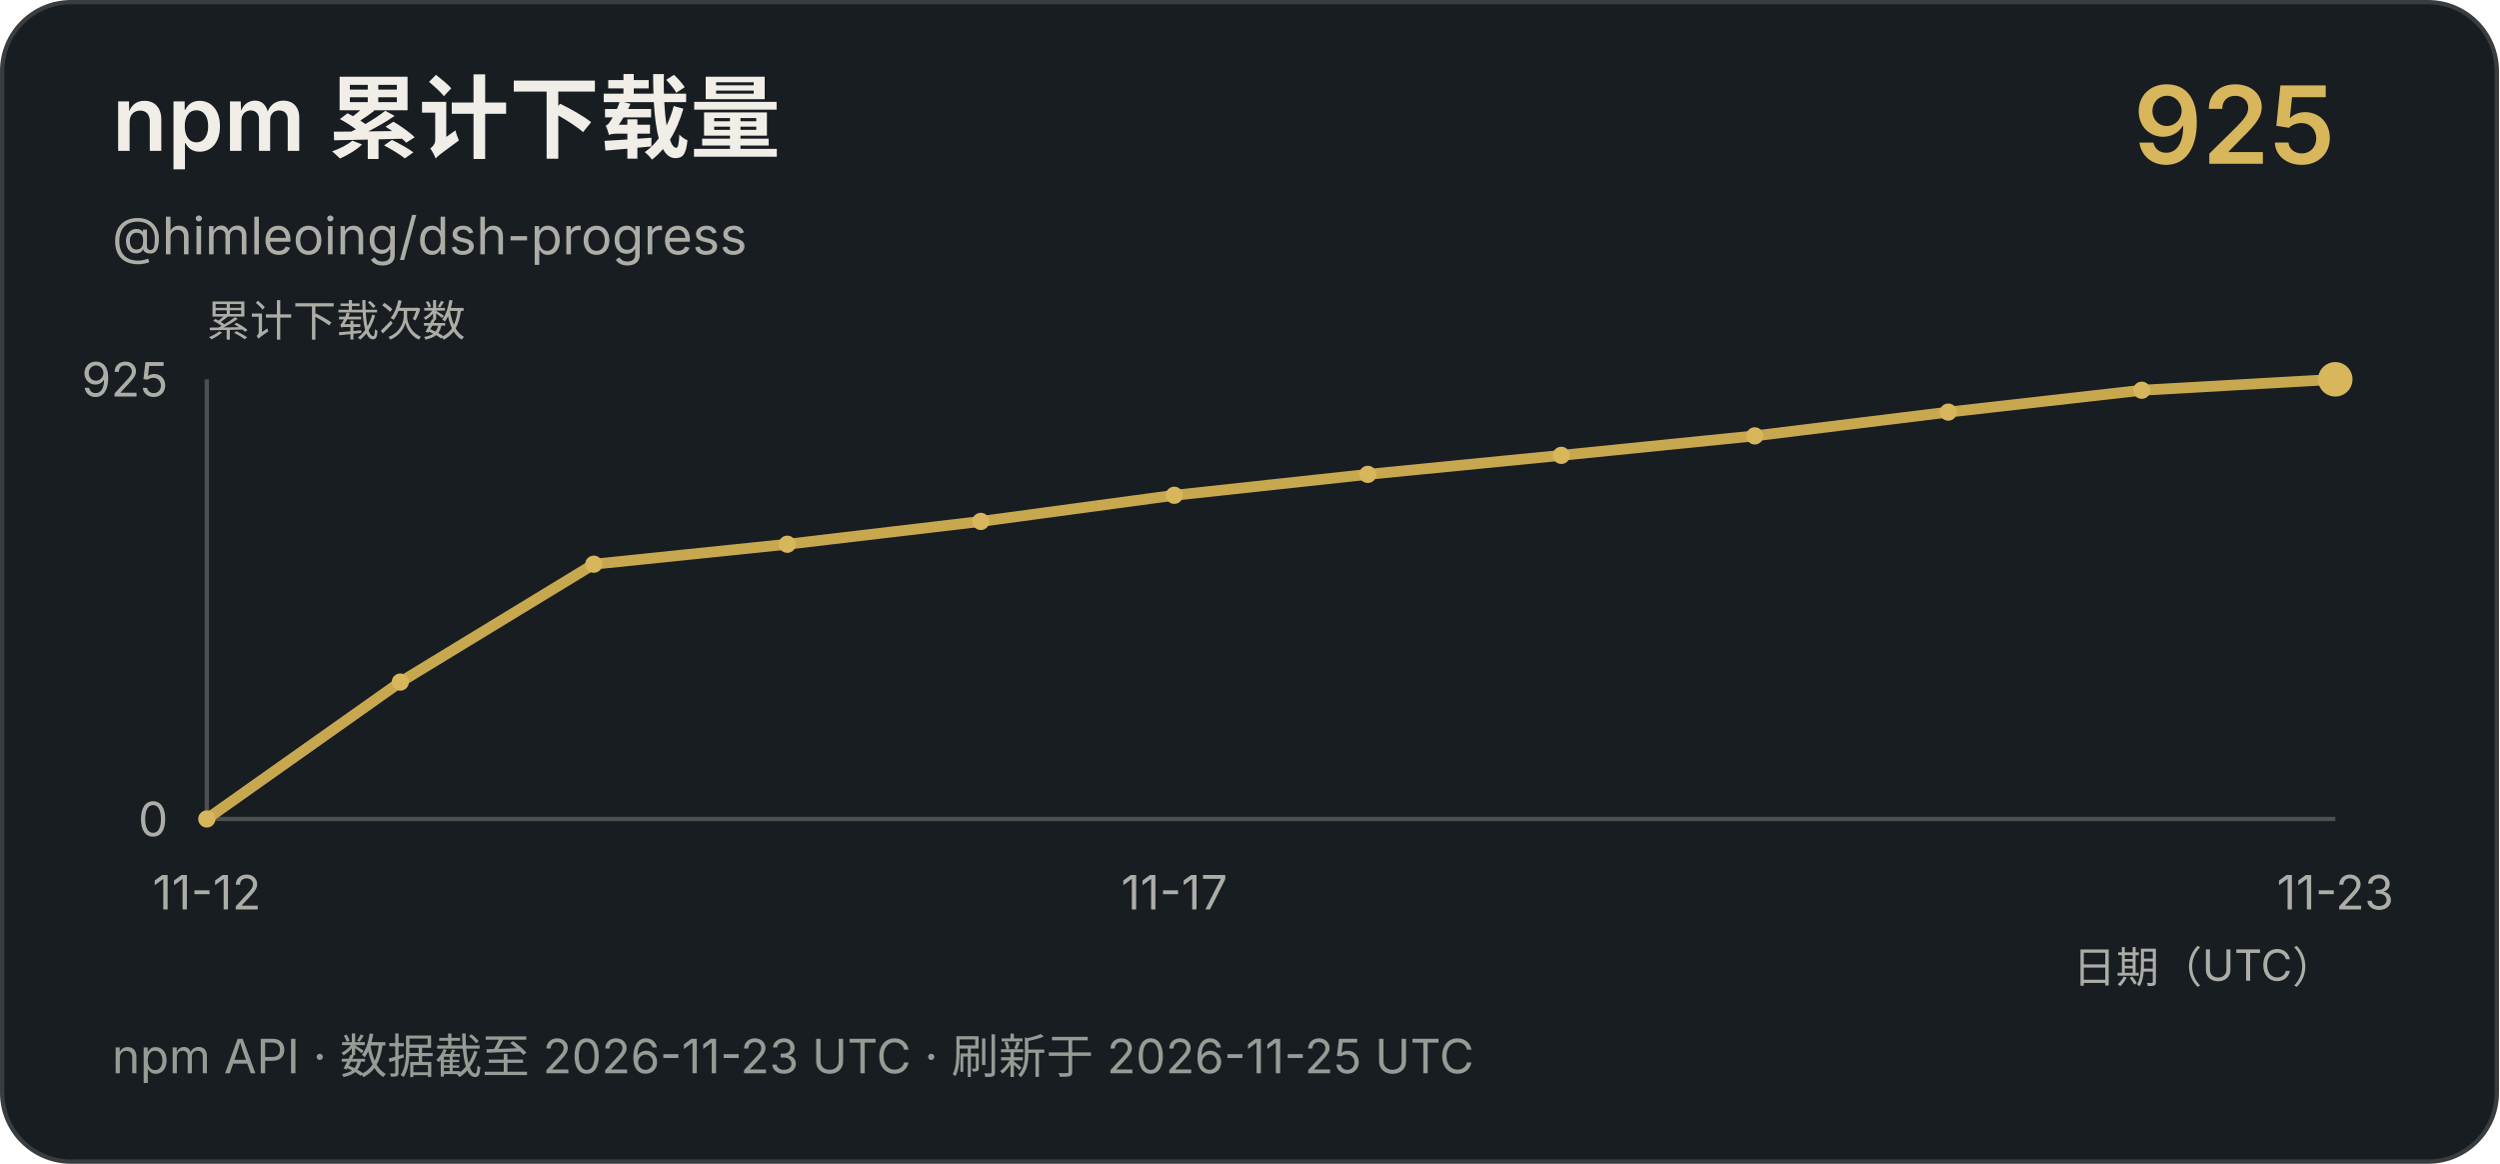
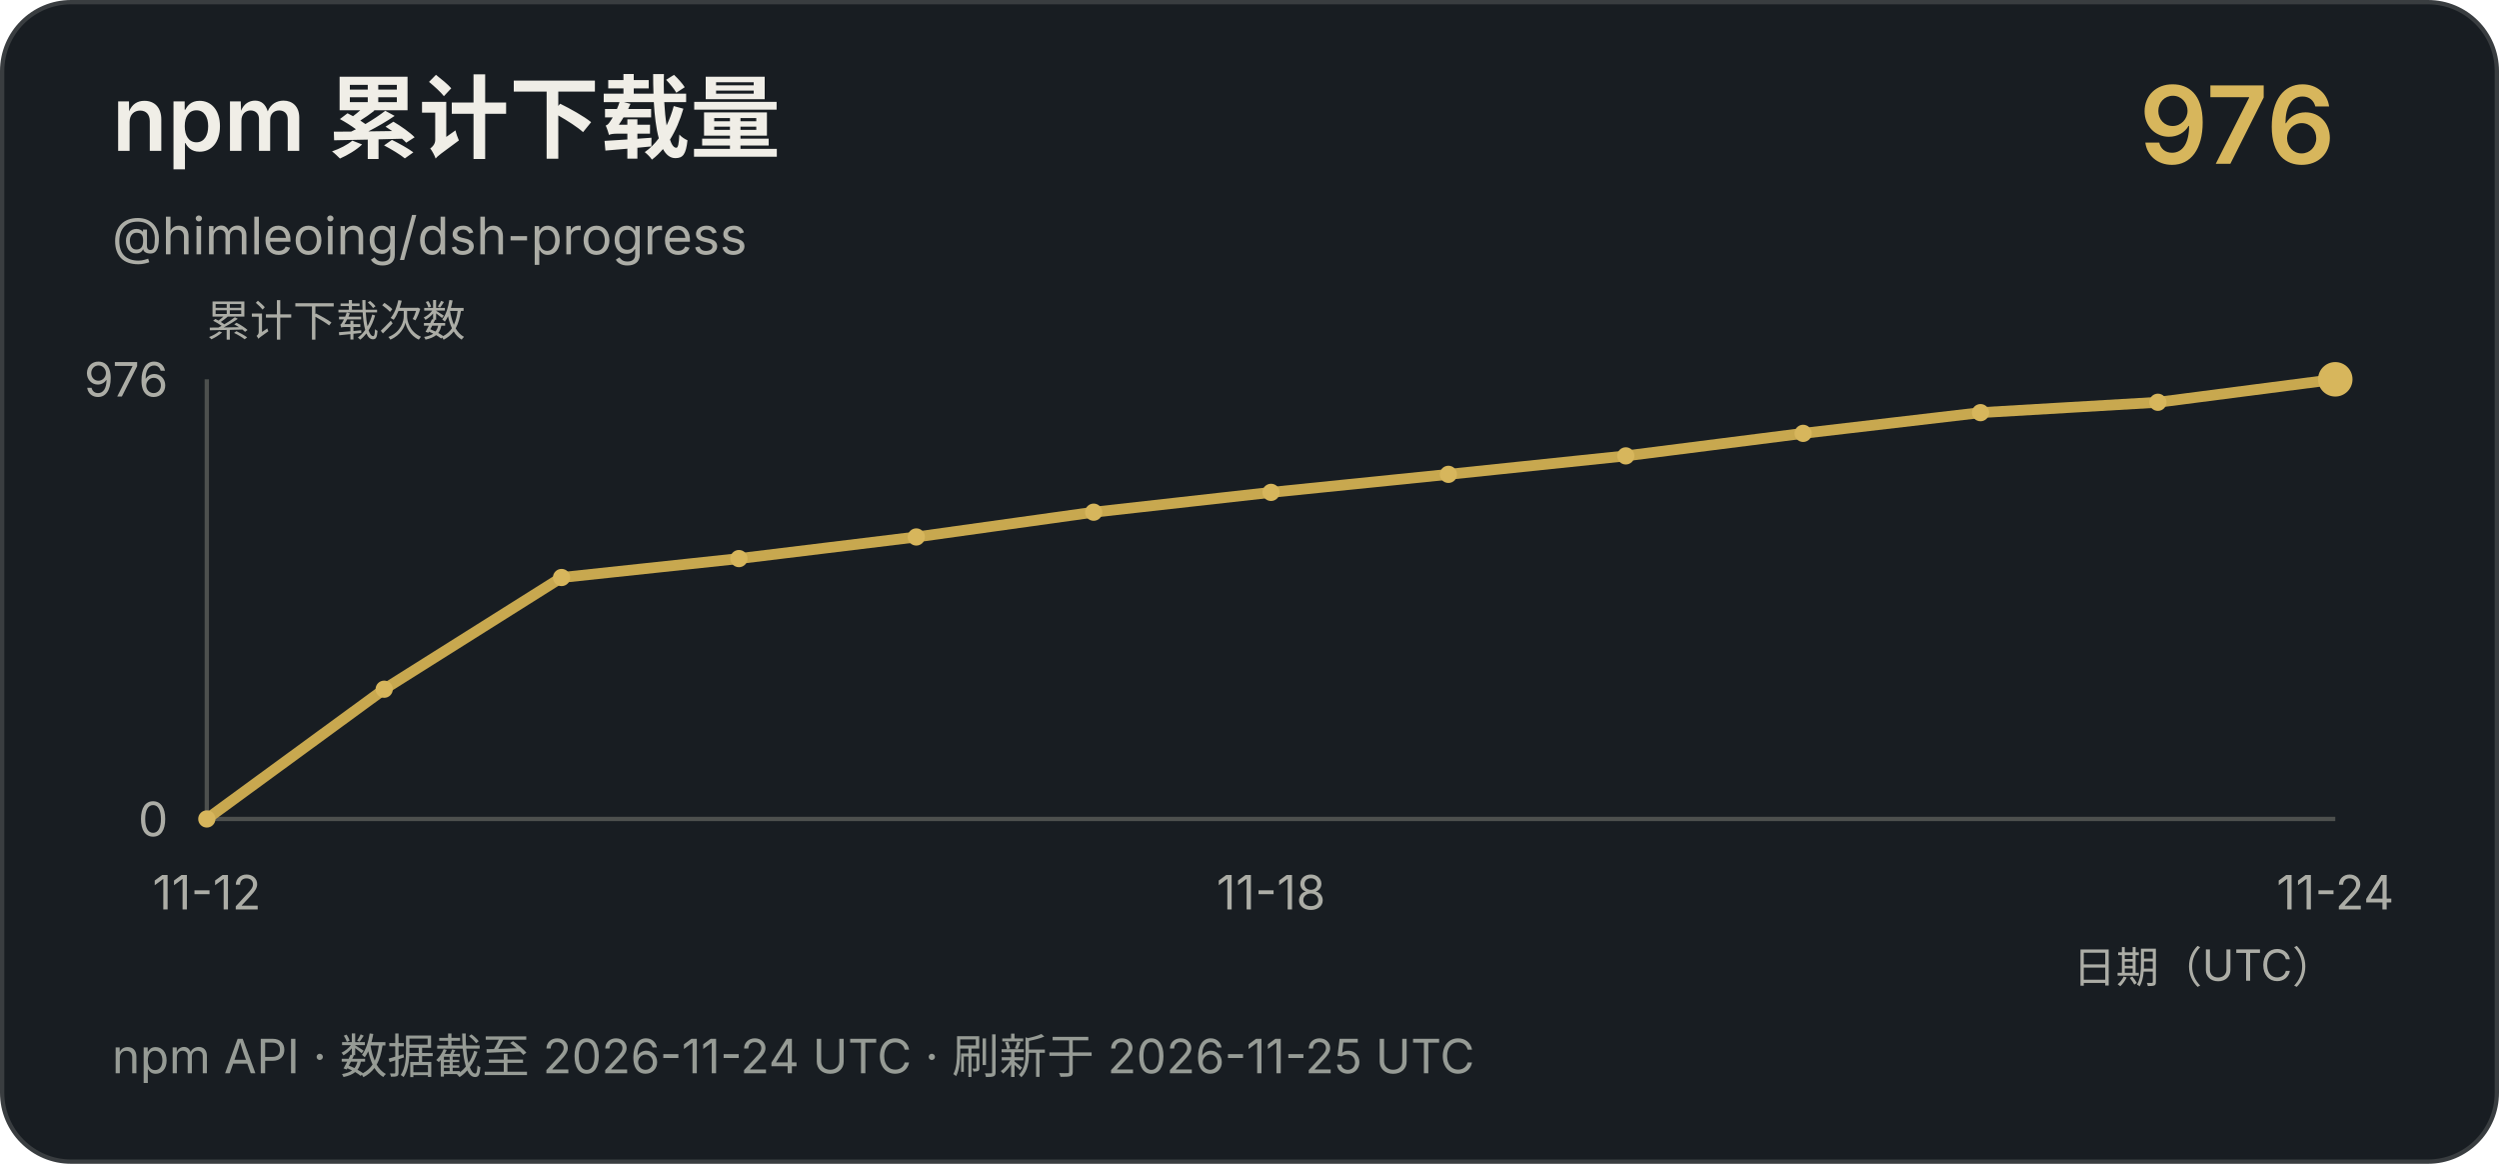
<svg xmlns="http://www.w3.org/2000/svg" width="580" height="270" viewBox="0 0 580 270" role="img" aria-label="npm 累计下载量">
  <rect x=".5" y=".5" width="579" height="269" rx="16" fill="#181d22" stroke="#393d40" />
  <g font-family="-apple-system,BlinkMacSystemFont,Segoe UI,sans-serif">
    <text x="26" y="35" fill="#f0eee7" font-size="21" font-weight="600">npm 累计下载量</text>
    <text x="26" y="59" fill="#acada6" font-size="12">@himleoing/dsh-progress</text>
-     <text x="542" y="38" text-anchor="end" fill="#d7b65c" font-size="25" font-weight="600">925</text>
+     <text x="542" y="38" text-anchor="end" fill="#d7b65c" font-size="25" font-weight="600">976</text>
    <text x="48" y="78" fill="#acada6" font-size="10">累计下载次数</text>
    <text x="542" y="228" text-anchor="end" fill="#acada6" font-size="10">日期（UTC）</text>
    <path d="M48 88V190H542" fill="none" stroke="#4d504e" />
-     <text x="39" y="92" text-anchor="end" fill="#acada6" font-size="11">925</text>
+     <text x="39" y="92" text-anchor="end" fill="#acada6" font-size="11">976</text>
    <text x="39" y="194" text-anchor="end" fill="#acada6" font-size="11">0</text>
-     <polyline points="48,190 92.909,158.242 137.818,130.895 182.727,126.264 227.636,120.971 272.545,114.906 317.455,110.054 362.364,105.643 407.273,101.122 452.182,95.609 497.091,90.536 542,88" fill="none" stroke="#c8a84f" stroke-width="2.5" />
+     <polyline points="48,190 89.167,159.902 130.333,133.984 171.5,129.594 212.667,124.578 253.833,118.83 295,114.232 336.167,110.051 377.333,105.766 418.5,100.541 459.667,95.734 500.833,93.33 542,88" fill="none" stroke="#c8a84f" stroke-width="2.5" />
    <circle cx="48" cy="190" r="2" fill="#d7b65c" />
-     <circle cx="92.909" cy="158.242" r="2" fill="#d7b65c" />
-     <circle cx="137.818" cy="130.895" r="2" fill="#d7b65c" />
-     <circle cx="182.727" cy="126.264" r="2" fill="#d7b65c" />
-     <circle cx="227.636" cy="120.971" r="2" fill="#d7b65c" />
-     <circle cx="272.545" cy="114.906" r="2" fill="#d7b65c" />
-     <circle cx="317.455" cy="110.054" r="2" fill="#d7b65c" />
-     <circle cx="362.364" cy="105.643" r="2" fill="#d7b65c" />
-     <circle cx="407.273" cy="101.122" r="2" fill="#d7b65c" />
-     <circle cx="452.182" cy="95.609" r="2" fill="#d7b65c" />
-     <circle cx="497.091" cy="90.536" r="2" fill="#d7b65c" />
+     <circle cx="89.167" cy="159.902" r="2" fill="#d7b65c" />
+     <circle cx="130.333" cy="133.984" r="2" fill="#d7b65c" />
+     <circle cx="171.5" cy="129.594" r="2" fill="#d7b65c" />
+     <circle cx="212.667" cy="124.578" r="2" fill="#d7b65c" />
+     <circle cx="253.833" cy="118.83" r="2" fill="#d7b65c" />
+     <circle cx="295" cy="114.232" r="2" fill="#d7b65c" />
+     <circle cx="336.167" cy="110.051" r="2" fill="#d7b65c" />
+     <circle cx="377.333" cy="105.766" r="2" fill="#d7b65c" />
+     <circle cx="418.5" cy="100.541" r="2" fill="#d7b65c" />
+     <circle cx="459.667" cy="95.734" r="2" fill="#d7b65c" />
+     <circle cx="500.833" cy="93.33" r="2" fill="#d7b65c" />
    <circle cx="542" cy="88" r="4" fill="#d7b65c" />
    <text x="48" y="211" text-anchor="middle" fill="#acada6" font-size="11">11-12</text>
-     <text x="272.545" y="211" text-anchor="middle" fill="#acada6" font-size="11">11-17</text>
-     <text x="542" y="211" text-anchor="middle" fill="#acada6" font-size="11">11-23</text>
-     <text x="26" y="249" fill="#969b95" font-size="11">npm API · 数据截至 2026-11-23 UTC · 刷新于 2026-11-25 UTC</text>
+     <text x="295" y="211" text-anchor="middle" fill="#acada6" font-size="11">11-18</text>
+     <text x="542" y="211" text-anchor="middle" fill="#acada6" font-size="11">11-24</text>
+     <text x="26" y="249" fill="#969b95" font-size="11">npm API · 数据截至 2026-11-24 UTC · 刷新于 2026-11-25 UTC</text>
  </g>
</svg>
